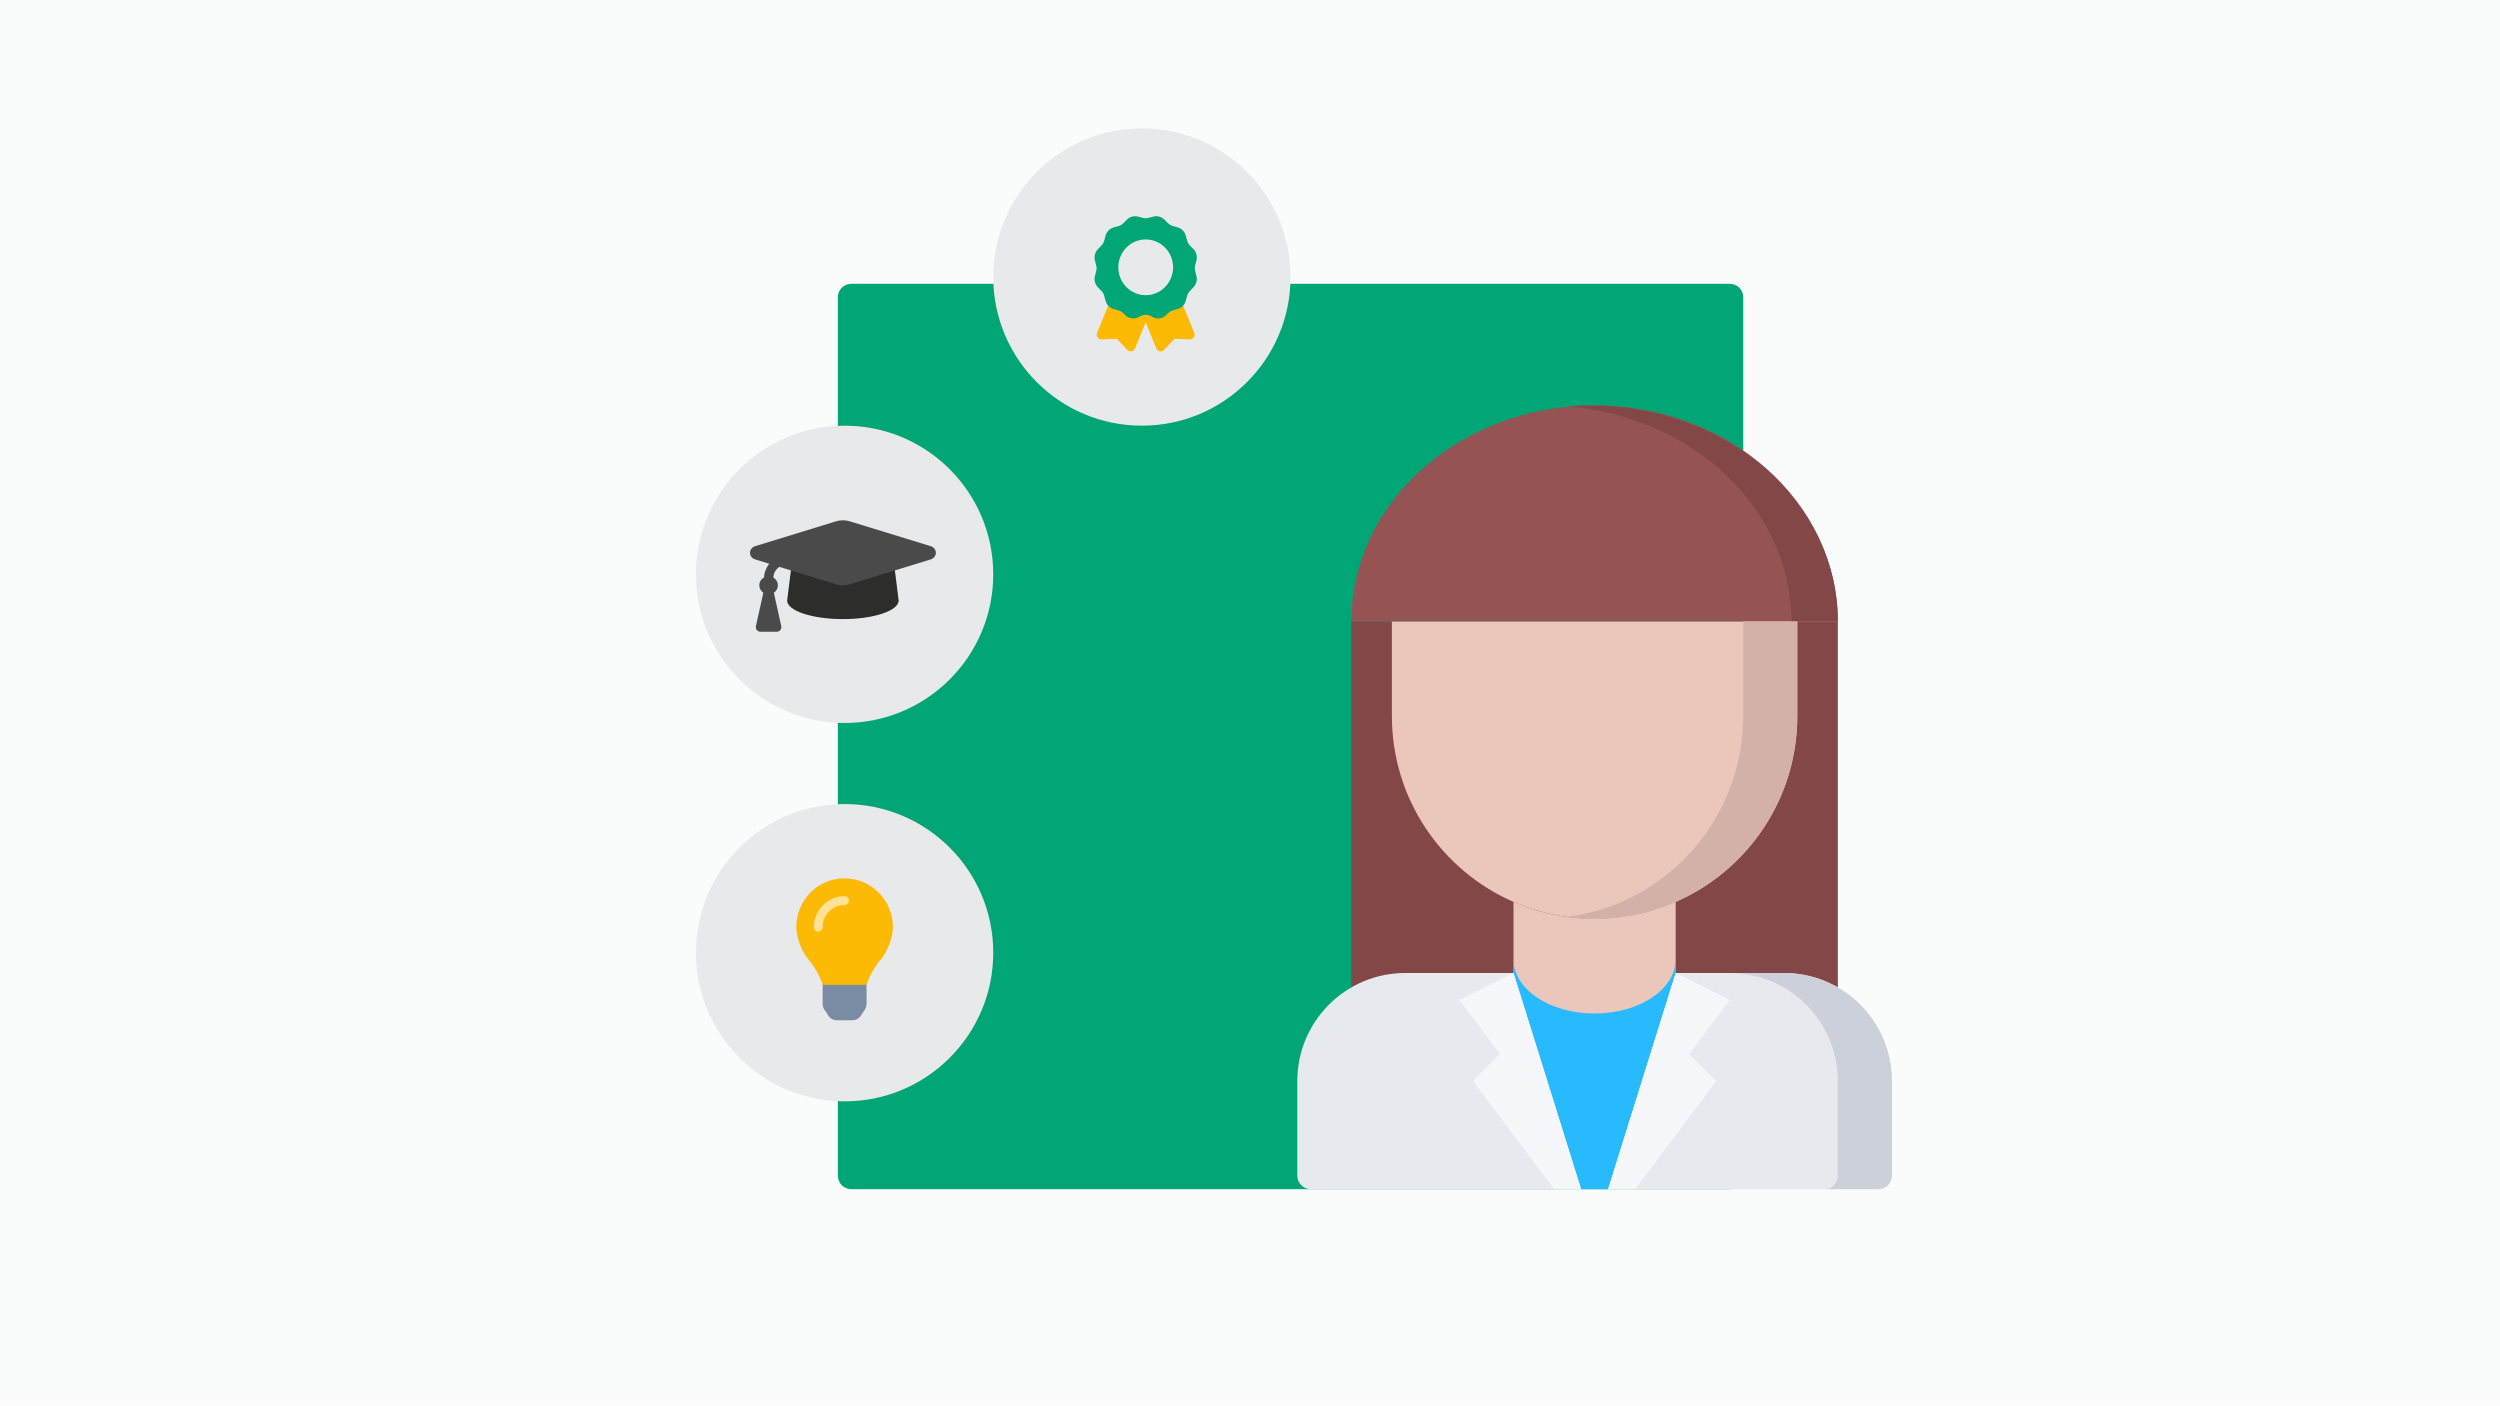
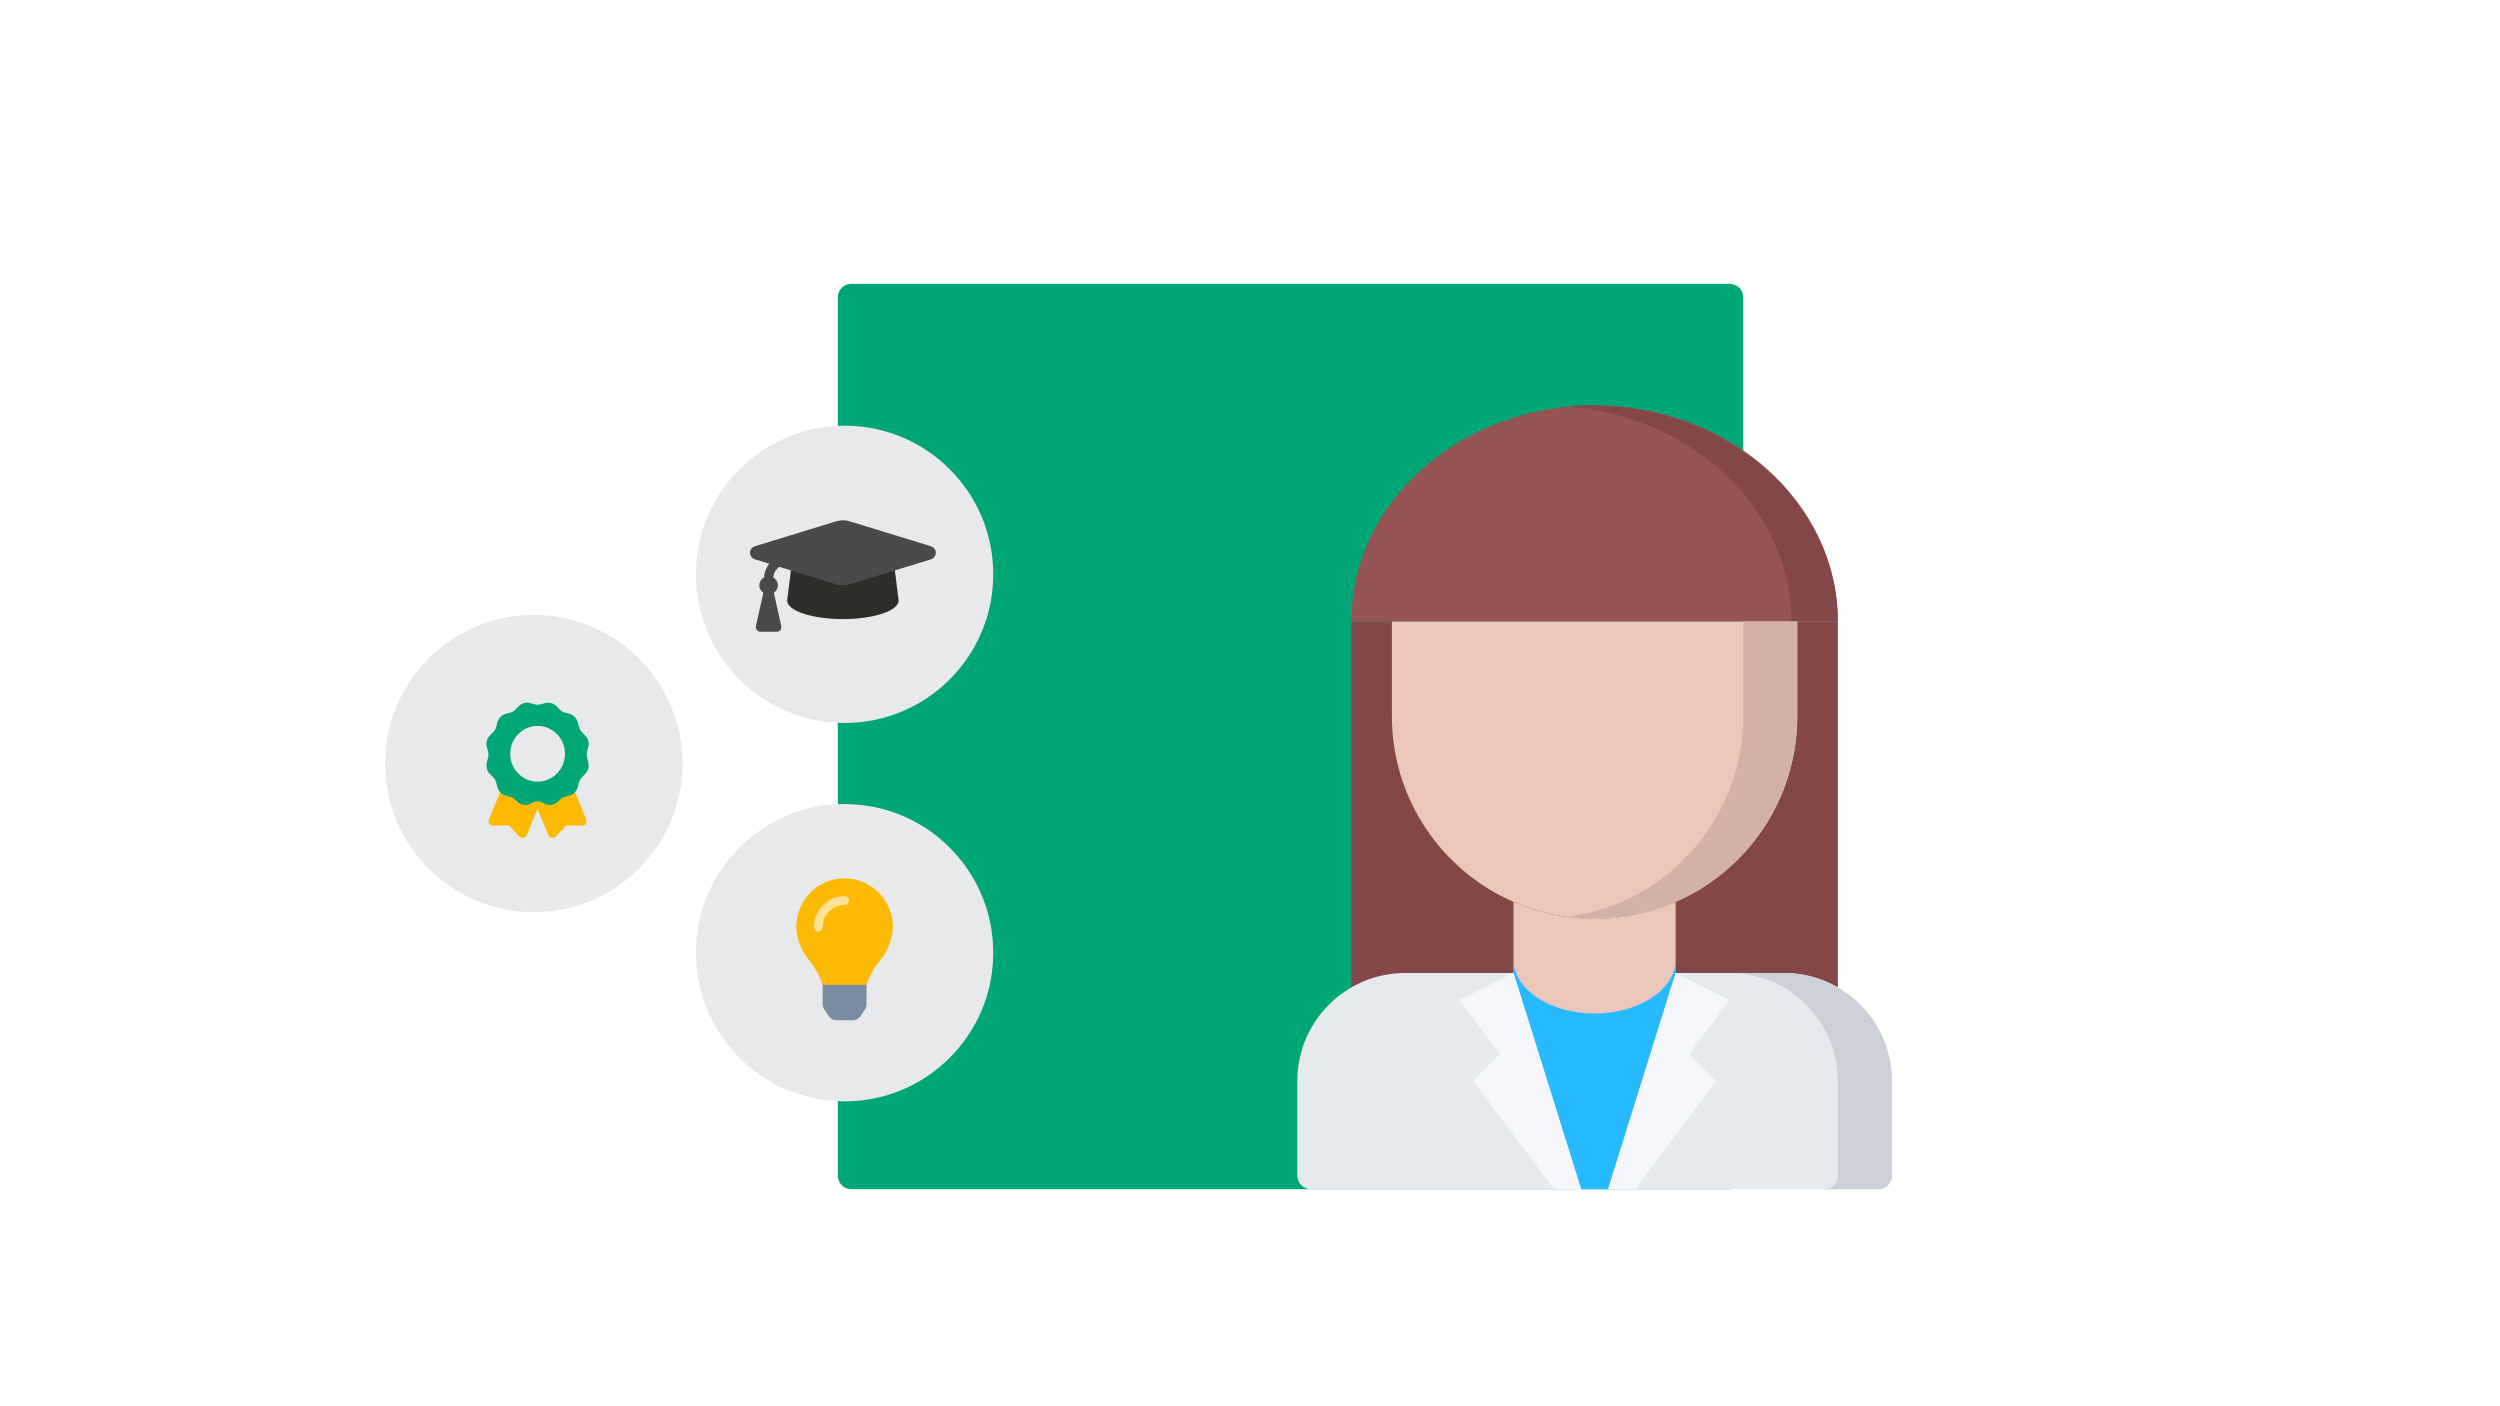
<svg xmlns="http://www.w3.org/2000/svg" height="104" viewBox="0 0 185 104" width="185">
  <g fill="none" fill-rule="evenodd">
-     <path d="m0 0h185v104h-185z" fill="#fafbfb" />
    <rect fill="#00a676" height="67" rx="1" width="67" x="62" y="21" />
    <g transform="translate(93 30)">
      <path d="m25 0c9.945 0 18 7.16 18 16h-3.375-1.125-4.5-4.5-4.5-4.5-4.5-4.5-1.125-3.375c0-8.84 8.055-16 18-16z" fill="#965353" fill-rule="nonzero" />
      <g fill="#844747">
        <path d="m7 16h36v41h-36z" fill-rule="evenodd" />
        <path d="m24.715 0c-.579 0-1.151.029-1.715.076 9.295.757 16.568 7.591 16.568 15.924h.003 3.428c0-8.84-8.182-16-18.285-16z" fill-rule="nonzero" />
      </g>
    </g>
    <g fill-rule="nonzero" transform="translate(93 46)">
      <path d="m40 0v6.99c0 6.15-3.7 11.44-9 13.75-1.84.8-3.87 1.25-6 1.25s-4.16-.45-6-1.25c-5.3-2.31-9-7.6-9-13.75v-6.99z" fill="#eac6bb" />
      <path d="m35.996 0v6.99c0 6.15-3.7 11.44-9 13.75-1.252.545-2.598.911-3.998 1.1.657.088 1.322.15 2.002.15 2.13 0 4.16-.45 6-1.25 5.3-2.31 9-7.6 9-13.75v-6.99z" fill="#d3b1a9" />
      <path d="m31 20.74v13.25h-12v-13.25c1.84.8 3.87 1.25 6 1.25s4.16-.45 6-1.25z" fill="#eac6bb" />
    </g>
    <g fill-rule="nonzero" transform="translate(93 65)">
      <path d="m47 15v7c0 .55-.44 1-1 1h-42c-.55 0-1-.45-1-1v-7c0-4.42 3.58-8 8-8h7 1.034l5.966 15 5.963-15h1.037 7c4.42 0 8 3.58 8 8z" fill="#e6e9ed" />
      <path d="m39 7h-4.004c4.42 0 8 3.58 8 8v7c0 .55-.44 1-1 1h4.004c.56 0 1-.45 1-1v-7c0-4.42-3.58-8-8-8z" fill="#ccd1d9" />
      <path d="m31 7-5 16h-2l-5-16v-1c0 2.21 2.69 4 6 4s6-1.79 6-4z" fill="#27baff" />
      <g fill="#f5f7fa">
        <path d="m19 7 5 16h-2l-6-8 2-2-3-4z" />
        <path d="m26 23 5-16 4 2-3 4 2 2-6 8z" />
      </g>
    </g>
-     <g transform="translate(50 58)">
-       <circle cx="12.5" cy="12.5" fill="#e8e9eb" fill-rule="evenodd" r="11" />
-       <g fill-rule="nonzero">
-         <path d="m13.127 17.5c.192 0 .435-.131.541-.293l.347-.527c.056-.092.105-.254.11-.362v-1.786h-3.25l.001 1.786c0.0.109.049.271.109.362l.347.527c.106.162.349.293.541.293z" fill="#798ca3" />
-         <path d="m14.127 14.875c0-.005.001-.01.002-.016.2-.681.725-1.489 1.061-1.875.488-.561.885-1.623.885-2.37v-.005c0-1.997-1.607-3.616-3.586-3.61-2.072.006-3.564 1.702-3.564 3.61v.005c0 .747.396 1.808.885 2.37.336.387.86 1.194 1.061 1.875 0 .006.001.011.002.016z" fill="#fcba04" />
-         <path d="m10.55 10.938c-.179 0-.325-.147-.325-.328.001-1.267 1.021-2.296 2.275-2.297.179 0 .325.147.325.328 0 .181-.146.328-.325.328-.896.001-1.624.736-1.625 1.641 0 .181-.146.328-.325.328z" fill="#ffe293" />
-       </g>
+     <circle cx="62.5" cy="70.5" fill="#e8e9eb" fill-rule="evenodd" r="11" />
+     <g fill-rule="nonzero" transform="translate(58.5 65.00002)">
+       <path d="m4.627 10.5c.192 0 .435-.131.541-.293l.347-.527c.056-.092.105-.254.11-.362v-1.786h-3.25l.001 1.786c0.0.109.049.271.109.362l.347.527c.106.162.349.293.541.293z" fill="#798ca3" />
+       <path d="m5.627 7.875c0-.005.001-.01.002-.016.2-.681.725-1.489 1.061-1.875.488-.561.885-1.623.885-2.37v-.005c0-1.997-1.607-3.616-3.586-3.61-2.072.006-3.564 1.702-3.564 3.61v.005c0 .747.396 1.808.885 2.37.336.387.86 1.194 1.061 1.875 0 .006.001.011.002.016z" fill="#fcba04" />
+       <path d="m2.05 3.938c-.179 0-.325-.147-.325-.328.001-1.267 1.021-2.296 2.275-2.297.179 0 .325.147.325.328s-.146.328-.325.328c-.896.001-1.624.736-1.625 1.641 0 .181-.146.328-.325.328z" fill="#ffe293" />
    </g>
-     <circle cx="84.5" cy="20.5" fill="#e8e9eb" r="11" />
-     <g fill-rule="nonzero" transform="translate(81 16)">
+     <circle cx="39.5" cy="56.5" fill="#e8e9eb" r="11" />
+     <g fill-rule="nonzero" transform="translate(36 52)">
      <path d="m2.992 9.786 1.118-2.742c-.233.13-.491.206-.759.206-.419 0-.813-.163-1.109-.459-.187-.187-.089-.134-.54-.255-.204-.055-.384-.16-.546-.286l-.975 2.39c-.094.231.082.483.331.473l1.132-.043.779.822c.172.181.474.125.568-.107z" fill="#fcba04" />
      <path d="m5.138 9.893.779-.822 1.132.043c.25.009.426-.242.331-.473l-.975-2.39c-.162.126-.342.231-.546.286-.453.121-.353.068-.54.255-.296.296-.69.459-1.109.459-.267 0-.526-.076-.759-.206l1.118 2.742c.094.231.396.288.568.107z" fill="#fcba04" />
      <path d="m5.307 7.305c.328-.334.366-.305.833-.433.298-.081.532-.319.612-.623.161-.61.119-.536.558-.983.218-.222.304-.547.224-.85-.16-.61-.161-.525 0-1.135.08-.304-.005-.628-.224-.85-.438-.446-.397-.373-.558-.983-.08-.304-.313-.541-.612-.623-.599-.164-.527-.121-.966-.567-.218-.222-.537-.309-.836-.228-.599.163-.515.164-1.115 0-.298-.081-.617.005-.836.228-.438.446-.366.404-.966.567-.298.081-.532.319-.612.623-.16.61-.119.536-.558.983-.218.222-.304.547-.224.85.16.609.161.524 0 1.135-.08.304.005.628.224.851.438.446.397.373.558.983.08.304.313.541.612.623.481.131.517.11.833.433.284.289.727.341 1.069.125.115-.073.32-.133.457-.133.137 0 .341.059.457.133.341.216.784.164 1.068-.125zm-1.525-1.461c-1.119 0-2.027-.924-2.027-2.063 0-1.139.908-2.063 2.027-2.063 1.119 0 2.027.924 2.027 2.063 0 1.139-.908 2.063-2.027 2.063z" fill="#00a676" />
    </g>
    <g transform="translate(50 30)">
      <circle cx="12.5" cy="12.5" fill="#e8e9eb" fill-rule="evenodd" r="11" />
      <g fill-rule="nonzero">
        <path d="m12.375 15.813c2.278 0 4.125-.616 4.125-1.375l-.305-2.438-3.116.957c-.613.188-1.135.084-1.409 0l-3.116-.957-.305 2.438c0 .759 1.847 1.375 4.125 1.375z" fill="#2d2d2a" />
        <path d="m7.478 16.75c.22 0 .383-.204.336-.418l-.549-2.468c.176-.125.298-.319.298-.551 0-.249-.139-.457-.336-.577.016-.323.181-.608.445-.789l4.202 1.291c.195.06.568.134 1.005 0l5.993-1.841c.506-.156.506-.824 0-.98l-5.993-1.841c-.327-.1-.679-.1-1.005 0l-5.993 1.841c-.506.155-.506.824 0 .979l1.045.321c-.229.283-.37.629-.384 1.008-.207.119-.353.333-.353.588 0 .232.122.426.298.551l-.549 2.468c-.048.215.116.418.335.418z" fill="#4a4a4a" />
      </g>
    </g>
  </g>
</svg>
